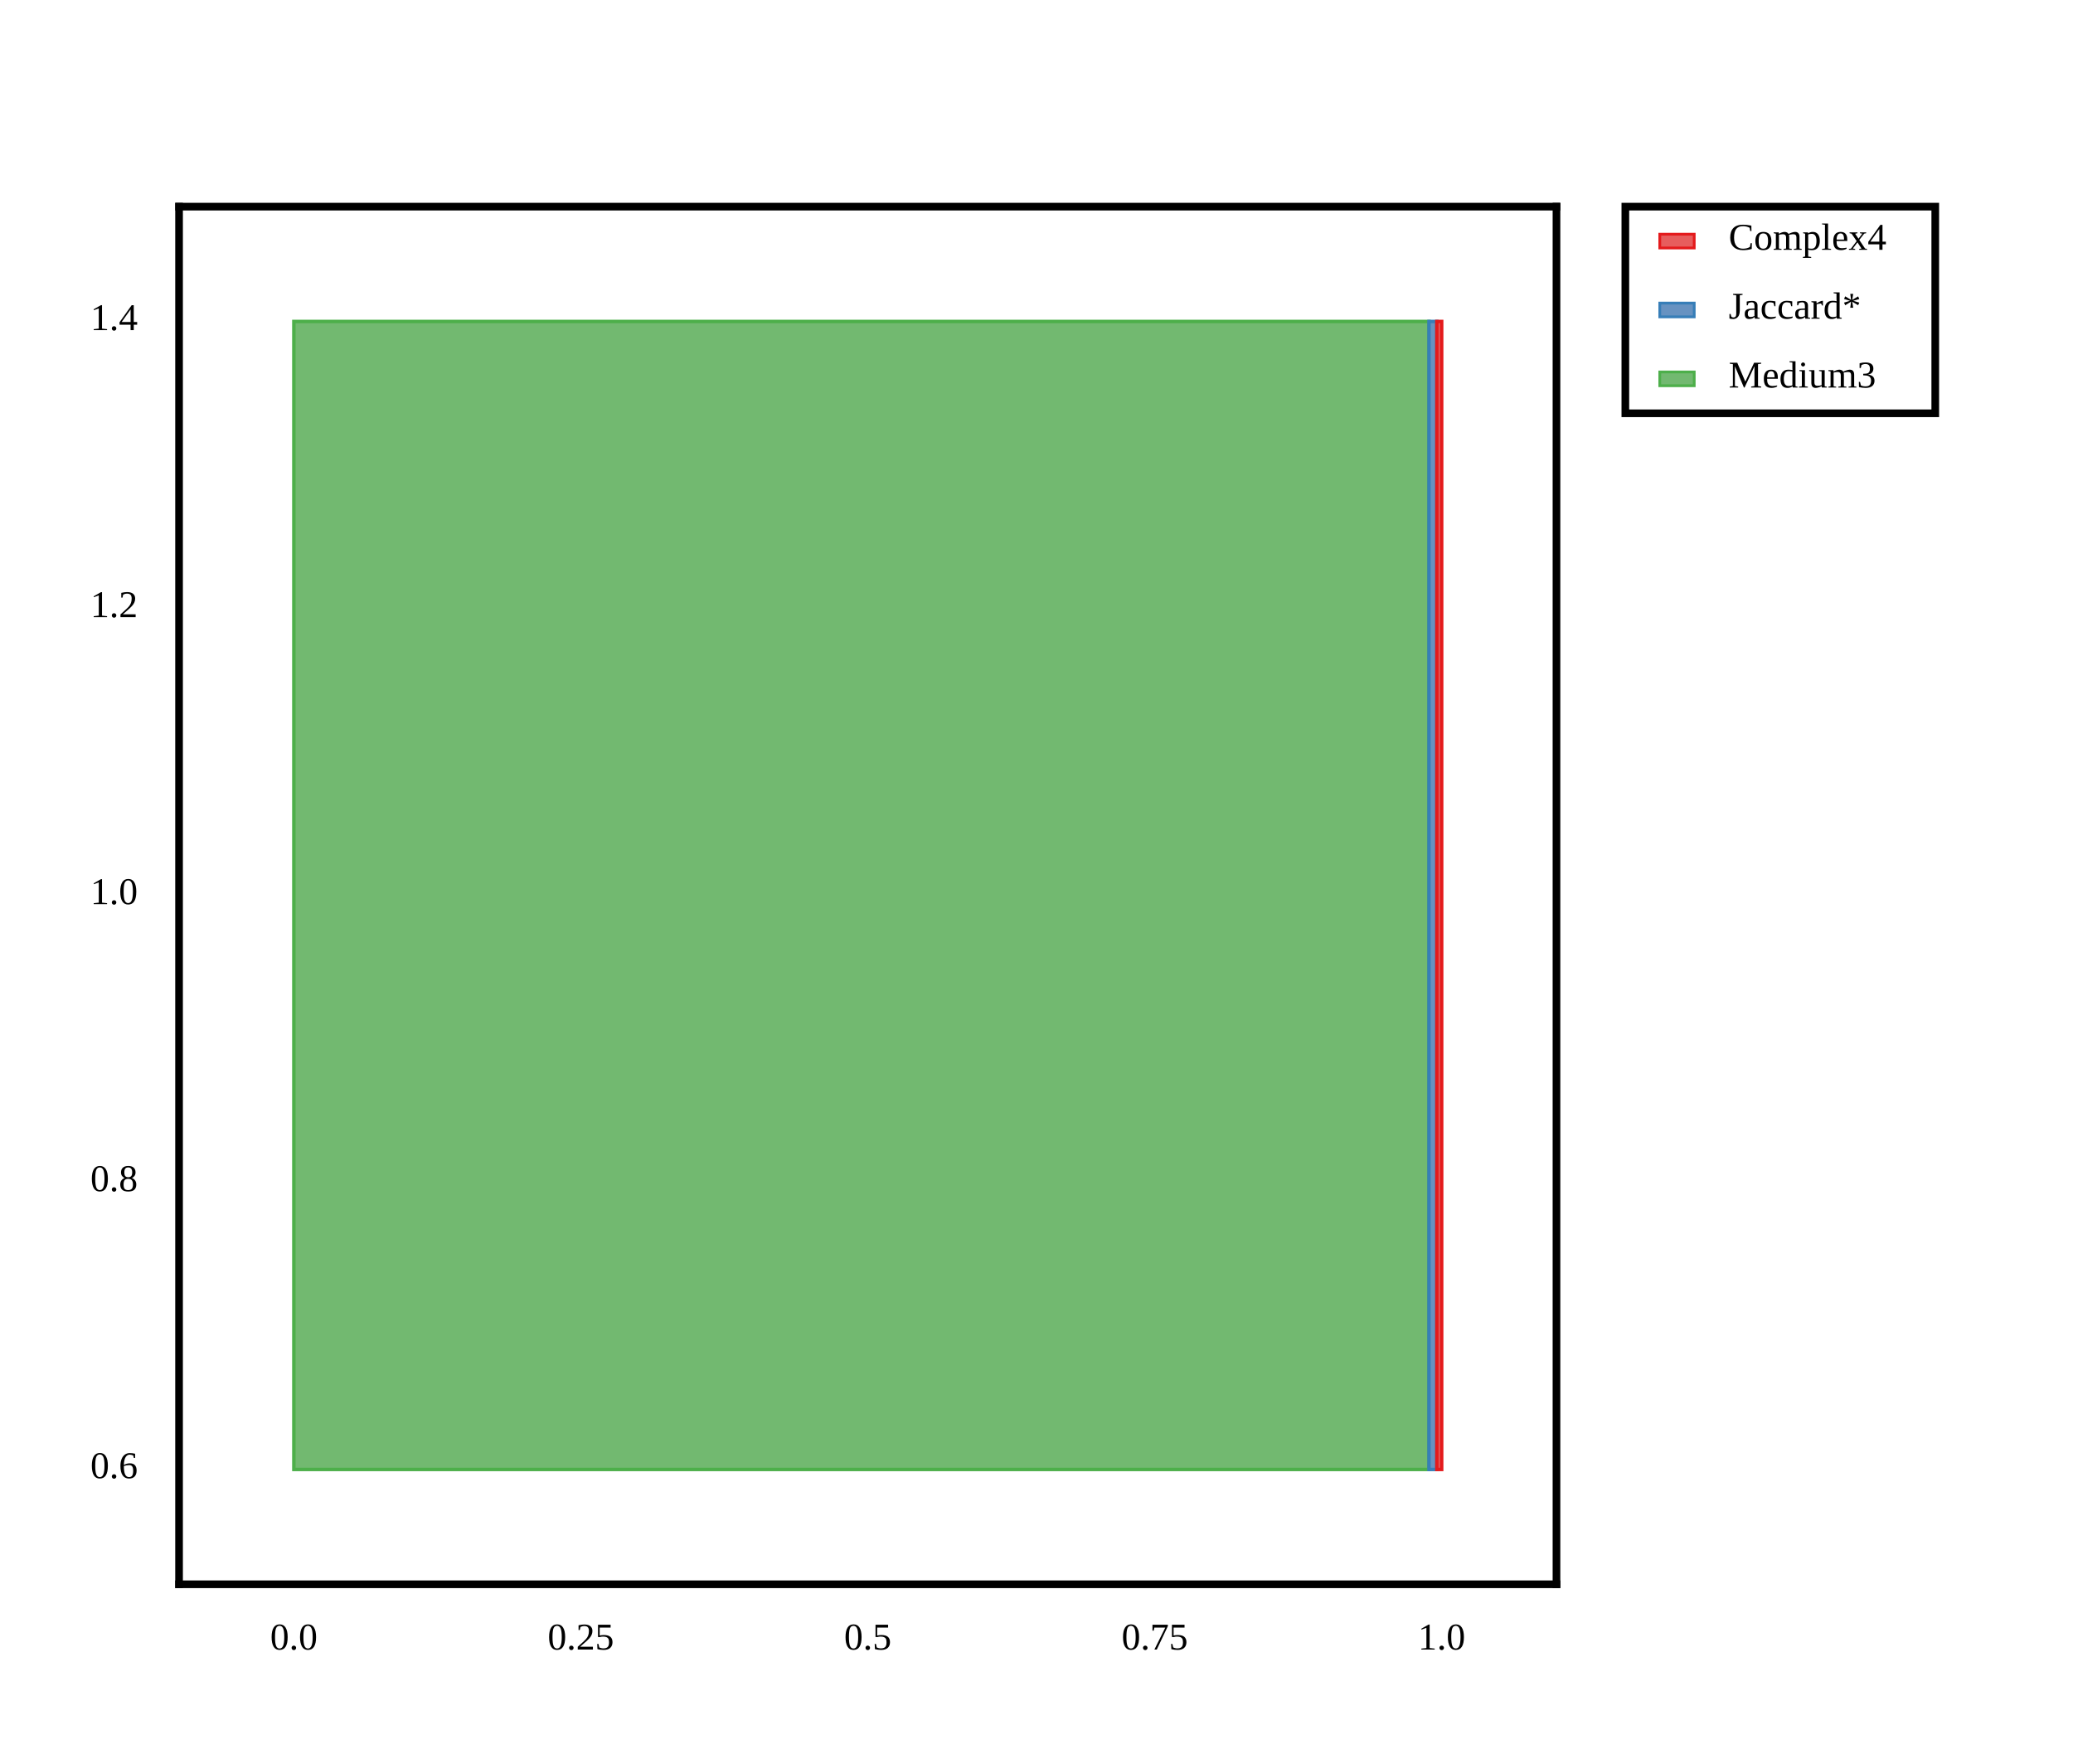
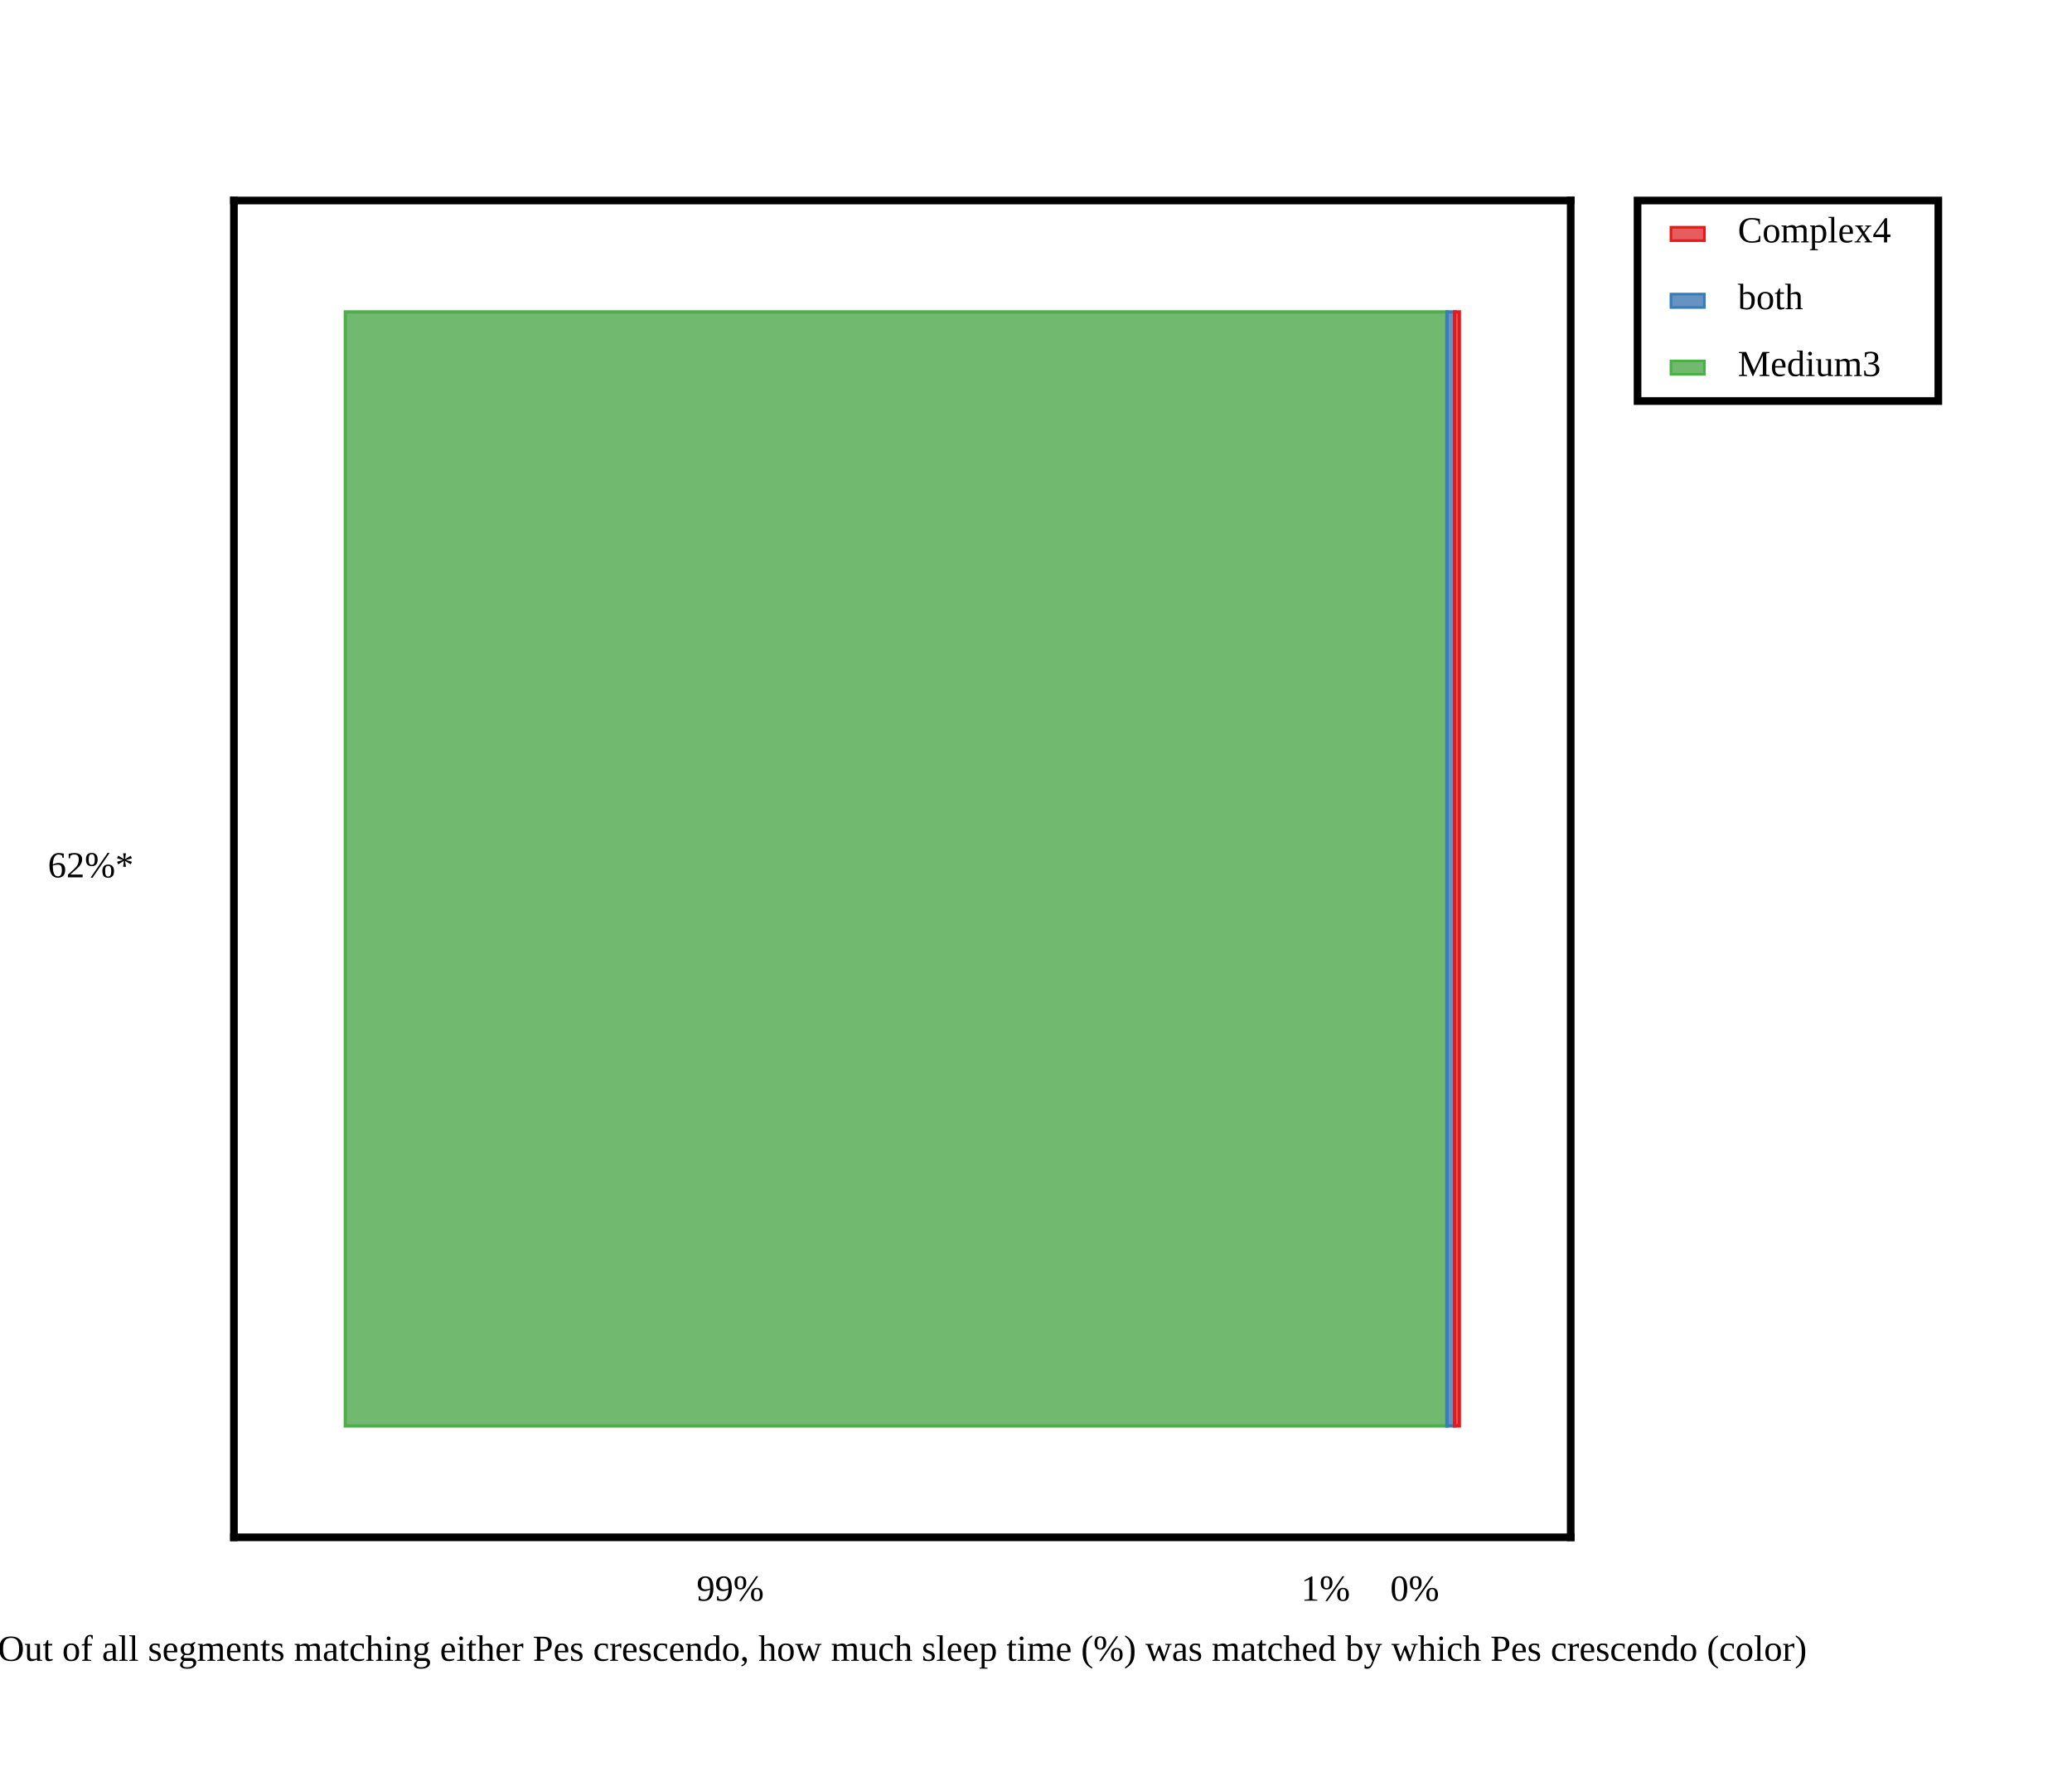
- <svg xmlns="http://www.w3.org/2000/svg" height="512" stroke-opacity="1" viewBox="0.0 0.0 602 512.0" font-size="1" width="602" stroke="rgb(0,0,0)" version="1.1">
+ <svg xmlns="http://www.w3.org/2000/svg" height="530" stroke-opacity="1" viewBox="0.0 0.0 620 530.0" font-size="1" width="620" stroke="rgb(0,0,0)" version="1.1">
  <defs />
-   <g stroke-linejoin="miter" stroke-opacity="1.0" fill-opacity="0.0" stroke="rgb(0,0,0)" stroke-width="2.221" fill="rgb(0,0,0)" stroke-linecap="square" stroke-miterlimit="10.0">
-     <path d="M 52,460 v -400 M 452,460 v -400 " />
+   <g stroke-linejoin="miter" stroke-opacity="1.0" fill-opacity="0.0" stroke="rgb(0,0,0)" stroke-width="2.293" fill="rgb(0,0,0)" stroke-linecap="square" stroke-miterlimit="10.0">
+     <path d="M 70,460 v -400 M 470,460 v -400 " />
  </g>
-   <g stroke-linejoin="miter" stroke-opacity="1.0" fill-opacity="1.0" font-size="11.0px" stroke="rgb(0,0,0)" stroke-width="2.221" fill="rgb(0,0,0)" stroke-linecap="butt" stroke-miterlimit="10.0">
-     <text dominant-baseline="middle" transform="matrix(1,0,0,1,40,93.3333)" stroke="none" text-anchor="end">1.4</text>
+   <g stroke-linejoin="miter" stroke-opacity="1.0" fill-opacity="1.0" font-size="11.0px" stroke="rgb(0,0,0)" stroke-width="2.293" fill="rgb(0,0,0)" stroke-linecap="butt" stroke-miterlimit="10.0">
+     <text dominant-baseline="middle" transform="matrix(1,0,0,1,40,260)" stroke="none" text-anchor="end">62%*</text>
  </g>
-   <g stroke-linejoin="miter" stroke-opacity="1.0" fill-opacity="1.0" font-size="11.0px" stroke="rgb(0,0,0)" stroke-width="2.221" fill="rgb(0,0,0)" stroke-linecap="butt" stroke-miterlimit="10.0">
-     <text dominant-baseline="middle" transform="matrix(1,0,0,1,40,176.6667)" stroke="none" text-anchor="end">1.2</text>
+   <g stroke-linejoin="miter" stroke-opacity="1.0" fill-opacity="0.0" stroke="rgb(0,0,0)" stroke-width="2.293" fill="rgb(0,0,0)" stroke-linecap="square" stroke-miterlimit="10.0">
+     <path d="M 70,460 h 400 M 70,60 h 400 " />
  </g>
-   <g stroke-linejoin="miter" stroke-opacity="1.0" fill-opacity="1.0" font-size="11.0px" stroke="rgb(0,0,0)" stroke-width="2.221" fill="rgb(0,0,0)" stroke-linecap="butt" stroke-miterlimit="10.0">
-     <text dominant-baseline="middle" transform="matrix(1,0,0,1,40,260)" stroke="none" text-anchor="end">1.0</text>
+   <g stroke-linejoin="miter" stroke-opacity="1.0" fill-opacity="1.0" font-size="11.0px" stroke="rgb(0,0,0)" stroke-width="2.293" fill="rgb(0,0,0)" stroke-linecap="butt" stroke-miterlimit="10.0">
+     <text dominant-baseline="text-before-edge" transform="matrix(1,0,0,1,270,490)" stroke="none" text-anchor="middle">Out of all segments matching either Pes crescendo, how much sleep time (%) was matched by which Pes crescendo (color)</text>
  </g>
-   <g stroke-linejoin="miter" stroke-opacity="1.0" fill-opacity="1.0" font-size="11.0px" stroke="rgb(0,0,0)" stroke-width="2.221" fill="rgb(0,0,0)" stroke-linecap="butt" stroke-miterlimit="10.0">
-     <text dominant-baseline="middle" transform="matrix(1,0,0,1,40,343.3333)" stroke="none" text-anchor="end">0.8</text>
+   <g stroke-linejoin="miter" stroke-opacity="1.0" fill-opacity="1.0" font-size="11.0px" stroke="rgb(0,0,0)" stroke-width="2.293" fill="rgb(0,0,0)" stroke-linecap="butt" stroke-miterlimit="10.0">
+     <text dominant-baseline="text-before-edge" transform="matrix(1,0,0,1,423.3333,472)" stroke="none" text-anchor="middle">0%</text>
  </g>
-   <g stroke-linejoin="miter" stroke-opacity="1.0" fill-opacity="1.0" font-size="11.0px" stroke="rgb(0,0,0)" stroke-width="2.221" fill="rgb(0,0,0)" stroke-linecap="butt" stroke-miterlimit="10.0">
-     <text dominant-baseline="middle" transform="matrix(1,0,0,1,40,426.6667)" stroke="none" text-anchor="end">0.6</text>
+   <g stroke-linejoin="miter" stroke-opacity="1.0" fill-opacity="1.0" font-size="11.0px" stroke="rgb(0,0,0)" stroke-width="2.293" fill="rgb(0,0,0)" stroke-linecap="butt" stroke-miterlimit="10.0">
+     <text dominant-baseline="text-before-edge" transform="matrix(1,0,0,1,396.6667,472)" stroke="none" text-anchor="middle">1%</text>
  </g>
-   <g stroke-linejoin="miter" stroke-opacity="1.0" fill-opacity="0.0" stroke="rgb(0,0,0)" stroke-width="2.221" fill="rgb(0,0,0)" stroke-linecap="square" stroke-miterlimit="10.0">
-     <path d="M 52,460 h 400 M 52,60 h 400 " />
-   </g>
-   <g stroke-linejoin="miter" stroke-opacity="1.0" fill-opacity="1.0" font-size="11.0px" stroke="rgb(0,0,0)" stroke-width="2.221" fill="rgb(0,0,0)" stroke-linecap="butt" stroke-miterlimit="10.0">
-     <text dominant-baseline="text-before-edge" transform="matrix(1,0,0,1,418.6667,472)" stroke="none" text-anchor="middle">1.0</text>
-   </g>
-   <g stroke-linejoin="miter" stroke-opacity="1.0" fill-opacity="1.0" font-size="11.0px" stroke="rgb(0,0,0)" stroke-width="2.221" fill="rgb(0,0,0)" stroke-linecap="butt" stroke-miterlimit="10.0">
-     <text dominant-baseline="text-before-edge" transform="matrix(1,0,0,1,335.3333,472)" stroke="none" text-anchor="middle">0.75</text>
-   </g>
-   <g stroke-linejoin="miter" stroke-opacity="1.0" fill-opacity="1.0" font-size="11.0px" stroke="rgb(0,0,0)" stroke-width="2.221" fill="rgb(0,0,0)" stroke-linecap="butt" stroke-miterlimit="10.0">
-     <text dominant-baseline="text-before-edge" transform="matrix(1,0,0,1,252,472)" stroke="none" text-anchor="middle">0.5</text>
-   </g>
-   <g stroke-linejoin="miter" stroke-opacity="1.0" fill-opacity="1.0" font-size="11.0px" stroke="rgb(0,0,0)" stroke-width="2.221" fill="rgb(0,0,0)" stroke-linecap="butt" stroke-miterlimit="10.0">
-     <text dominant-baseline="text-before-edge" transform="matrix(1,0,0,1,168.6667,472)" stroke="none" text-anchor="middle">0.25</text>
-   </g>
-   <g stroke-linejoin="miter" stroke-opacity="1.0" fill-opacity="1.0" font-size="11.0px" stroke="rgb(0,0,0)" stroke-width="2.221" fill="rgb(0,0,0)" stroke-linecap="butt" stroke-miterlimit="10.0">
-     <text dominant-baseline="text-before-edge" transform="matrix(1,0,0,1,85.3333,472)" stroke="none" text-anchor="middle">0.0</text>
+   <g stroke-linejoin="miter" stroke-opacity="1.0" fill-opacity="1.0" font-size="11.0px" stroke="rgb(0,0,0)" stroke-width="2.293" fill="rgb(0,0,0)" stroke-linecap="butt" stroke-miterlimit="10.0">
+     <text dominant-baseline="text-before-edge" transform="matrix(1,0,0,1,218.5112,472)" stroke="none" text-anchor="middle">99%</text>
  </g>
  <g stroke-linejoin="miter" stroke-opacity="1.0" fill-opacity="1.0" stroke="rgb(77,175,74)" stroke-width="1.0" fill="rgb(114,185,112)" stroke-linecap="butt" stroke-miterlimit="10.0">
    <defs>
      <clipPath id="MediumComplexmyClip1">
-         <path d="M 452,460 l -0,-400 h -400 l -0,400 Z" />
+         <path d="M 470,460 l -0,-400 h -400 l -0,400 Z" />
      </clipPath>
    </defs>
    <g clip-path="url(#MediumComplexmyClip1)">
-       <path d="M 85.333,426.667 v -333.333 h 329.644 v 333.333 Z" />
+       <path d="M 103.333,426.667 v -333.333 h 329.644 v 333.333 Z" />
    </g>
  </g>
  <g stroke-linejoin="miter" stroke-opacity="1.0" fill-opacity="1.0" stroke="rgb(55,126,184)" stroke-width="1.0" fill="rgb(103,146,193)" stroke-linecap="butt" stroke-miterlimit="10.0">
    <defs>
      <clipPath id="MediumComplexmyClip2">
-         <path d="M 452,460 l -0,-400 h -400 l -0,400 Z" />
+         <path d="M 470,460 l -0,-400 h -400 l -0,400 Z" />
      </clipPath>
    </defs>
    <g clip-path="url(#MediumComplexmyClip2)">
-       <path d="M 414.978,426.667 v -333.333 h 2.284 v 333.333 Z" />
+       <path d="M 432.978,426.667 v -333.333 h 2.284 v 333.333 Z" />
    </g>
  </g>
  <g stroke-linejoin="miter" stroke-opacity="1.0" fill-opacity="1.0" stroke="rgb(228,26,28)" stroke-width="1.0" fill="rgb(231,93,93)" stroke-linecap="butt" stroke-miterlimit="10.0">
    <defs>
      <clipPath id="MediumComplexmyClip3">
-         <path d="M 452,460 l -0,-400 h -400 l -0,400 Z" />
+         <path d="M 470,460 l -0,-400 h -400 l -0,400 Z" />
      </clipPath>
    </defs>
    <g clip-path="url(#MediumComplexmyClip3)">
-       <path d="M 417.261,426.667 v -333.333 h 1.405 v 333.333 Z" />
+       <path d="M 435.261,426.667 v -333.333 h 1.405 v 333.333 Z" />
    </g>
  </g>
-   <g stroke-linejoin="miter" stroke-opacity="1.0" fill-opacity="1.0" font-size="11.0px" stroke="rgb(0,0,0)" stroke-width="2.221" fill="rgb(0,0,0)" stroke-linecap="butt" stroke-miterlimit="10.0">
-     <text dominant-baseline="text-after-edge" transform="matrix(1,0,0,1,252,40)" stroke="none" text-anchor="middle" />
+   <g stroke-linejoin="miter" stroke-opacity="1.0" fill-opacity="1.0" font-size="11.0px" stroke="rgb(0,0,0)" stroke-width="2.293" fill="rgb(0,0,0)" stroke-linecap="butt" stroke-miterlimit="10.0">
+     <text dominant-baseline="text-after-edge" transform="matrix(1,0,0,1,270,40)" stroke="none" text-anchor="middle" />
  </g>
-   <g stroke-linejoin="miter" stroke-opacity="1.0" fill-opacity="0.0" stroke="rgb(0,0,0)" stroke-width="2.221" fill="rgb(0,0,0)" stroke-linecap="butt" stroke-miterlimit="10.0">
-     <path d="M 562,120 l -0,-60 h -90 l -0,60 Z" />
+   <g stroke-linejoin="miter" stroke-opacity="1.0" fill-opacity="0.0" stroke="rgb(0,0,0)" stroke-width="2.293" fill="rgb(0,0,0)" stroke-linecap="butt" stroke-miterlimit="10.0">
+     <path d="M 580,120 l -0,-60 h -90 l -0,60 Z" />
  </g>
-   <g stroke-linejoin="miter" stroke-opacity="1.0" fill-opacity="1.0" font-size="11.0px" stroke="rgb(0,0,0)" stroke-width="2.221" fill="rgb(0,0,0)" stroke-linecap="butt" stroke-miterlimit="10.0">
-     <text dominant-baseline="middle" transform="matrix(1,0,0,1,502,110)" stroke="none" text-anchor="start">Medium3</text>
+   <g stroke-linejoin="miter" stroke-opacity="1.0" fill-opacity="1.0" font-size="11.0px" stroke="rgb(0,0,0)" stroke-width="2.293" fill="rgb(0,0,0)" stroke-linecap="butt" stroke-miterlimit="10.0">
+     <text dominant-baseline="middle" transform="matrix(1,0,0,1,520,110)" stroke="none" text-anchor="start">Medium3</text>
  </g>
  <g stroke-linejoin="miter" stroke-opacity="1.0" fill-opacity="1.0" stroke="rgb(77,175,74)" stroke-width="0.8" fill="rgb(114,185,112)" stroke-linecap="butt" stroke-miterlimit="10.0">
-     <path d="M 482,108 l 10,0 v 4 l -10,0 Z" />
+     <path d="M 500,108 l 10,0 v 4 l -10,0 Z" />
  </g>
-   <g stroke-linejoin="miter" stroke-opacity="1.0" fill-opacity="1.0" font-size="11.0px" stroke="rgb(0,0,0)" stroke-width="2.221" fill="rgb(0,0,0)" stroke-linecap="butt" stroke-miterlimit="10.0">
-     <text dominant-baseline="middle" transform="matrix(1,0,0,1,502,90)" stroke="none" text-anchor="start">Jaccard*</text>
+   <g stroke-linejoin="miter" stroke-opacity="1.0" fill-opacity="1.0" font-size="11.0px" stroke="rgb(0,0,0)" stroke-width="2.293" fill="rgb(0,0,0)" stroke-linecap="butt" stroke-miterlimit="10.0">
+     <text dominant-baseline="middle" transform="matrix(1,0,0,1,520,90)" stroke="none" text-anchor="start">both</text>
  </g>
  <g stroke-linejoin="miter" stroke-opacity="1.0" fill-opacity="1.0" stroke="rgb(55,126,184)" stroke-width="0.8" fill="rgb(103,146,193)" stroke-linecap="butt" stroke-miterlimit="10.0">
-     <path d="M 482,88 l 10,0 v 4 l -10,0 Z" />
+     <path d="M 500,88 l 10,0 v 4 l -10,0 Z" />
  </g>
-   <g stroke-linejoin="miter" stroke-opacity="1.0" fill-opacity="1.0" font-size="11.0px" stroke="rgb(0,0,0)" stroke-width="2.221" fill="rgb(0,0,0)" stroke-linecap="butt" stroke-miterlimit="10.0">
-     <text dominant-baseline="middle" transform="matrix(1,0,0,1,502,70)" stroke="none" text-anchor="start">Complex4</text>
+   <g stroke-linejoin="miter" stroke-opacity="1.0" fill-opacity="1.0" font-size="11.0px" stroke="rgb(0,0,0)" stroke-width="2.293" fill="rgb(0,0,0)" stroke-linecap="butt" stroke-miterlimit="10.0">
+     <text dominant-baseline="middle" transform="matrix(1,0,0,1,520,70)" stroke="none" text-anchor="start">Complex4</text>
  </g>
  <g stroke-linejoin="miter" stroke-opacity="1.0" fill-opacity="1.0" stroke="rgb(228,26,28)" stroke-width="0.8" fill="rgb(231,93,93)" stroke-linecap="butt" stroke-miterlimit="10.0">
-     <path d="M 482,68 l 10,0 v 4 l -10,0 Z" />
+     <path d="M 500,68 l 10,0 v 4 l -10,0 Z" />
  </g>
</svg>
